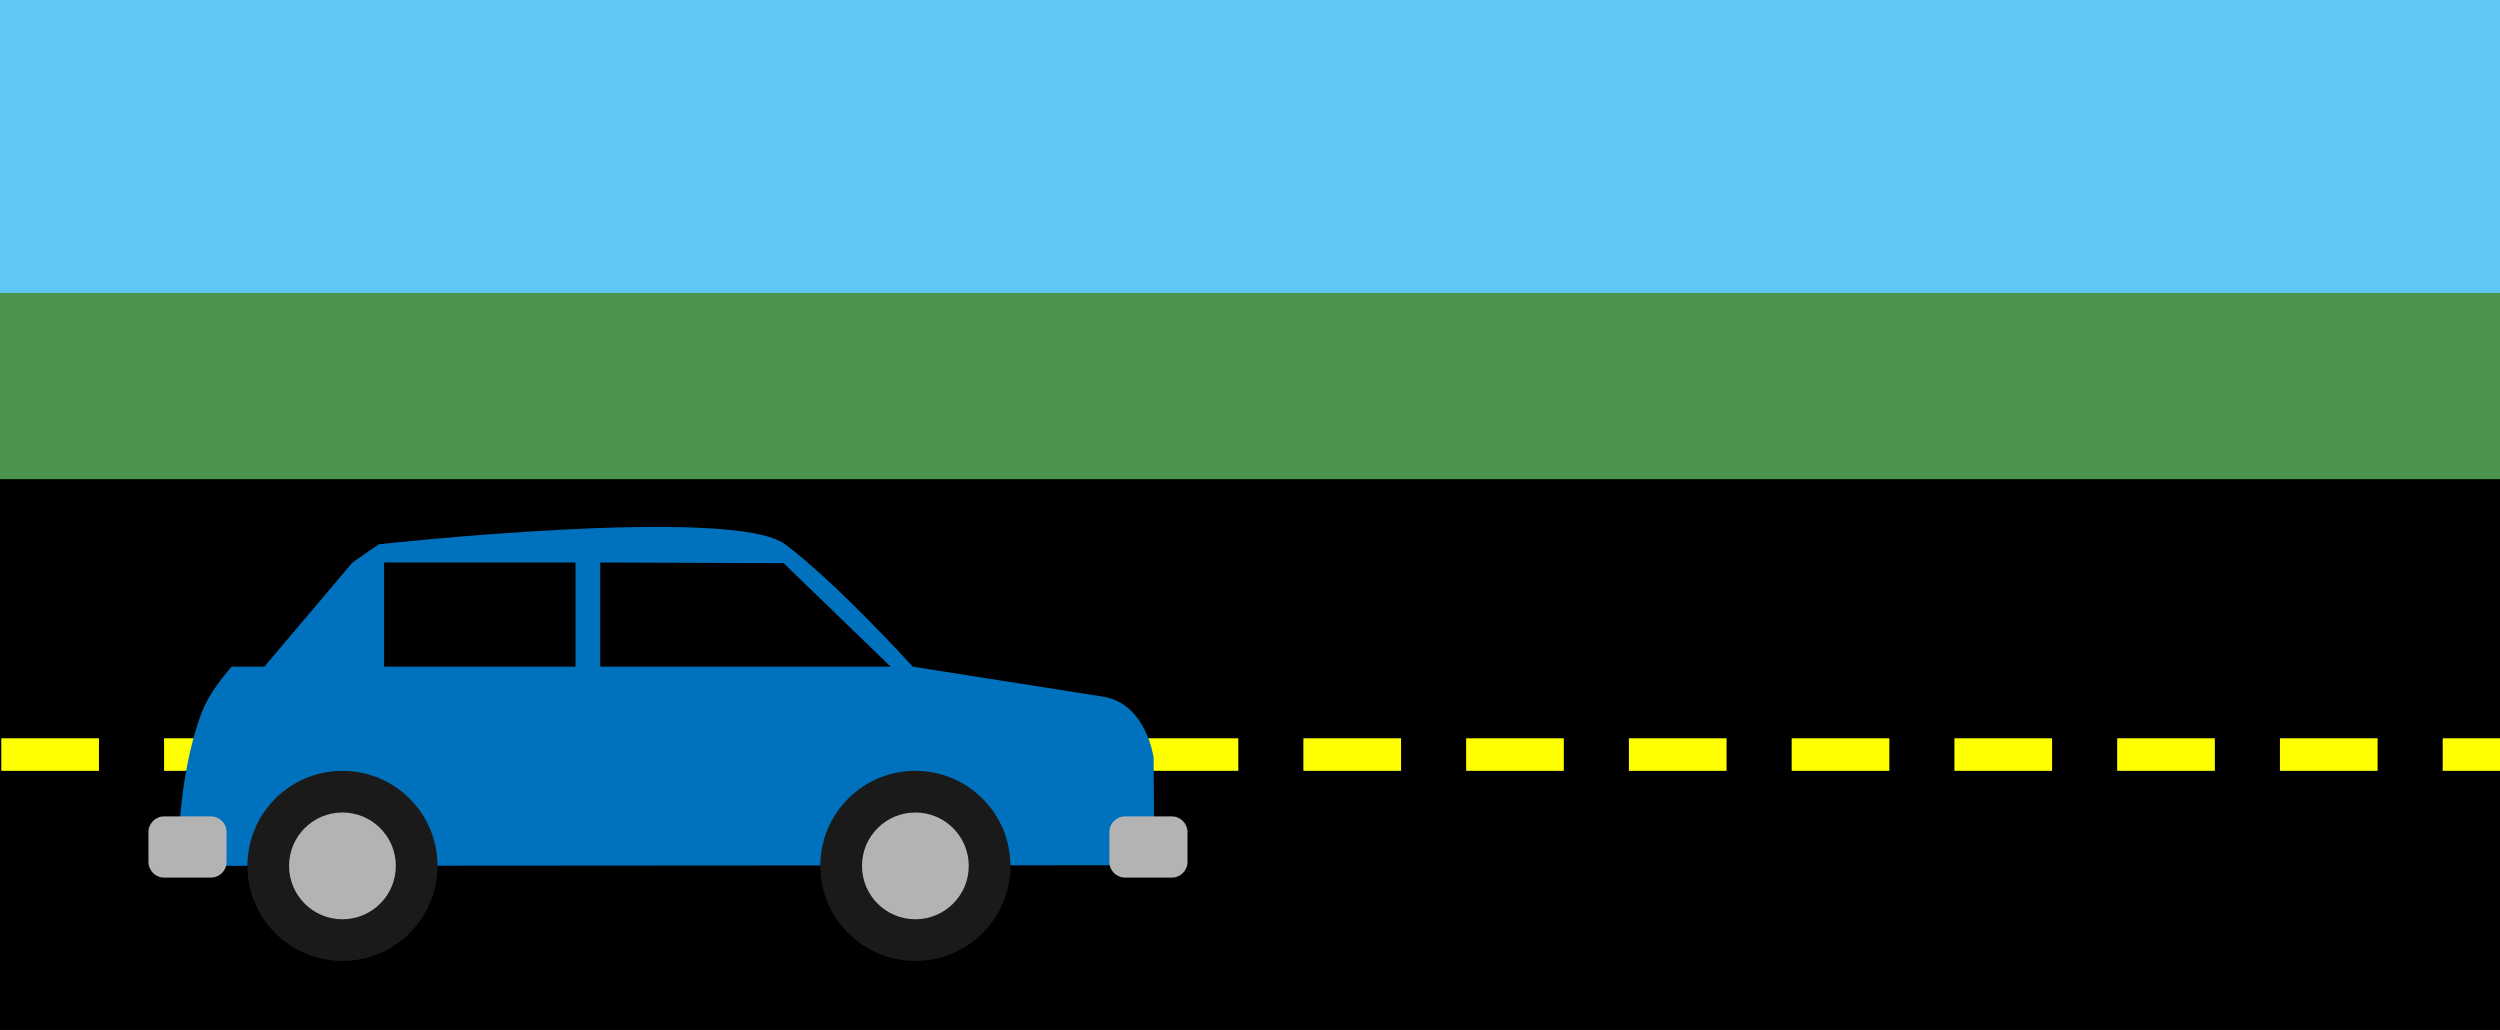
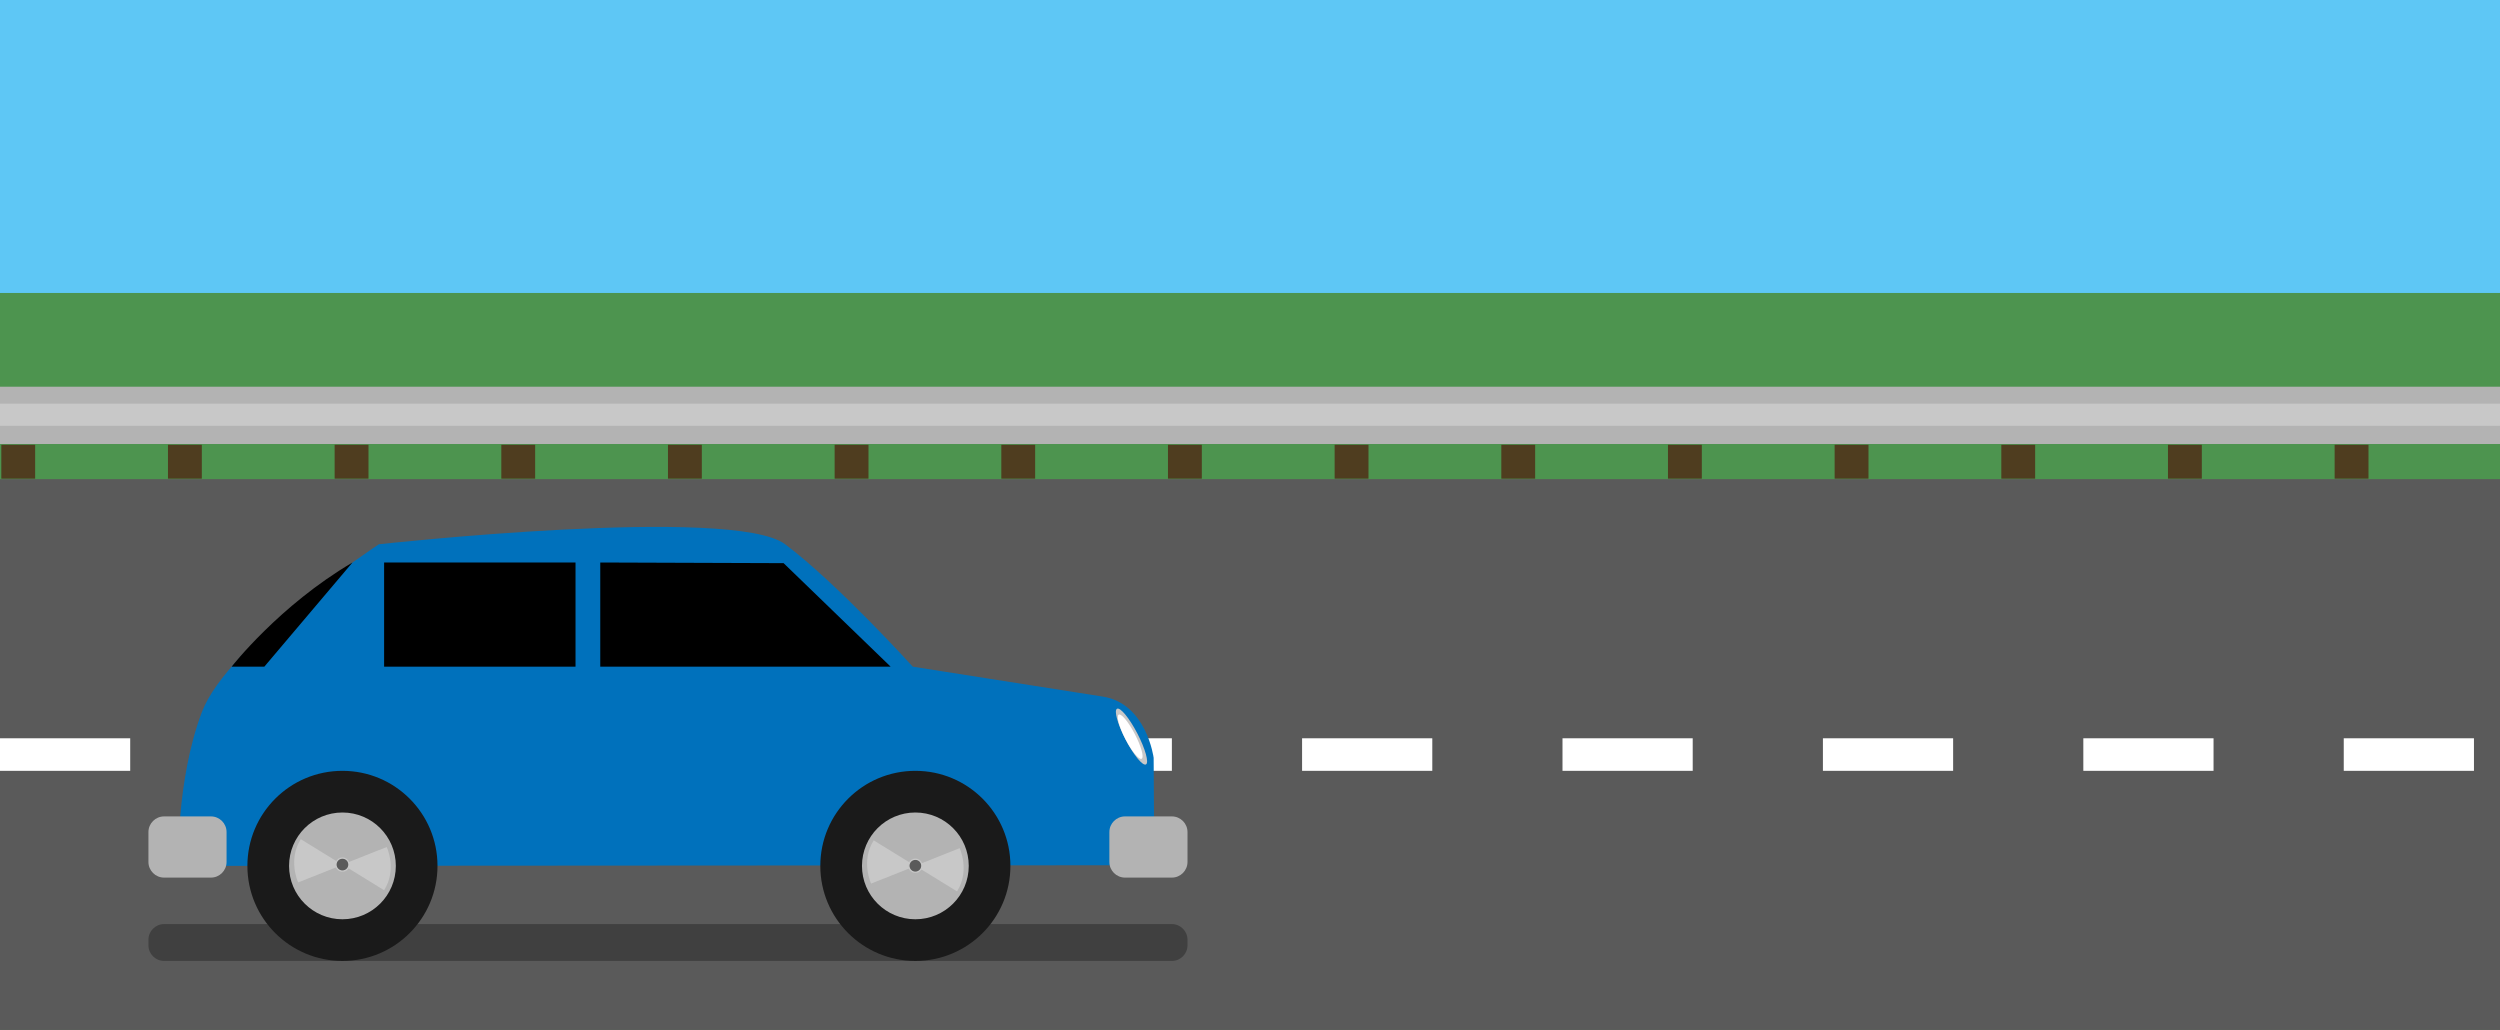
- <svg xmlns="http://www.w3.org/2000/svg" version="1.1" x="0px" y="0px" viewBox="0 0 1920 791" style="enable-background:new 0 0 1920 791;" xml:space="preserve">
+ <svg xmlns="http://www.w3.org/2000/svg" version="1.1" id="Layer_1" x="0px" y="0px" viewBox="0 0 1920 791" style="enable-background:new 0 0 1920 791;" xml:space="preserve">
  <style type="text/css">
	.st0{fill:#5EC7F5;}
	.st1{fill:#4D944F;}
- 	.st2{fill:#4D4D4D;}
- 	.st3{fill:none;stroke:#FFFF00;stroke-width:25;stroke-miterlimit:10;stroke-dasharray:75,50,0,0,0,0;}
- 	.st4{fill:#0071BC;}
- 	.st5{fill:#B3B3B3;}
- 	.st6{fill:#1A1A1A;}
+ 	.st2{fill:#5A5A5A;}
+ 	.st3{fill:none;stroke:#FFFFFF;stroke-width:25;stroke-miterlimit:10;stroke-dasharray:100,100,0,0,0,0;}
+ 	.st4{opacity:0.29;}
+ 	.st5{fill:#0071BC;}
+ 	.st6{fill:#B3B3B3;}
+ 	.st7{fill:#C8C8C8;}
+ 	.st8{fill:#FFFFFF;}
+ 	.st9{fill:#1A1A1A;}
+ 	.st10{fill:#5A5A5A;stroke:#C8C8C8;stroke-miterlimit:10;}
+ 	.st11{fill:none;stroke:#4F3D1F;stroke-width:26;stroke-miterlimit:10;stroke-dasharray:26,102,0,0,0,0;}
</style>
  <g id="background">
    <rect id="sky_1_" class="st0" width="1920" height="791" />
    <rect id="grass_1_" y="225" class="st1" width="1920" height="566" />
-     <rect id="road_1_" y="368" class="road" width="1920" height="423" />
+     <rect id="road_1_" y="368" class="st2" width="1920" height="423" />
  </g>
  <g id="line">
-     <line id="dotted-line" class="st3" x1="-124" y1="579.5" x2="2088" y2="579.5" />
+     <line id="dotted-line" class="st3" x1="0" y1="579.5" x2="2794" y2="579.5" />
  </g>
  <g id="car">
+     <path id="car-shadow" class="st4" d="M900,738H126c-6.6,0-12-5.4-12-12v-4.3c0-6.6,5.4-12,12-12h774c6.6,0,12,5.4,12,12v4.3   C912,732.6,906.6,738,900,738z" />
    <g id="wagon">
-       <path id="body" class="st4" d="M137,665l749.5-0.5L886,582c0,0-5.4-41.7-39-47c-146-23-146-23-146-23s-58-64-98-94s-312,0-312,0    s-116,76-136,129S137,665,137,665z" />
-       <path id="rear-bumper" class="st5" d="M162,674h-36c-6.6,0-12-5.4-12-12v-23c0-6.6,5.4-12,12-12h36c6.6,0,12,5.4,12,12v23    C174,668.6,168.6,674,162,674z" />
-       <path id="front-bumper" class="st5" d="M900,674h-36c-6.6,0-12-5.4-12-12v-23c0-6.6,5.4-12,12-12h36c6.6,0,12,5.4,12,12v23    C912,668.6,906.6,674,900,674z" />
+       <path id="body" class="st5" d="M137,665l749.5-0.5L886,582c0,0-5.4-41.7-39-47c-146-23-146-23-146-23s-58-64-98-94s-312,0-312,0    s-116,76-136,129S137,665,137,665z" />
+       <path id="rear-bumper" class="st6" d="M162,674h-36c-6.6,0-12-5.4-12-12v-23c0-6.6,5.4-12,12-12h36c6.6,0,12,5.4,12,12v23    C174,668.6,168.6,674,162,674z" />
+       <path id="front-bumper" class="st6" d="M900,674h-36c-6.6,0-12-5.4-12-12v-23c0-6.6,5.4-12,12-12h36c6.6,0,12,5.4,12,12v23    C912,668.6,906.6,674,900,674z" />
      <path id="rear-windshield" d="M270.7,432L203,512h-25.1C177.9,512,214.5,465,270.7,432z" />
      <rect id="rear-window" x="295" y="432" width="147" height="80" />
      <polygon id="front-window" points="601.8,432.5 461,432 461,512 684,512   " />
+       <g id="headlight">
+         <ellipse transform="matrix(0.8876 -0.4606 0.4606 0.8876 -162.9001 463.8493)" class="st7" cx="869" cy="565.7" rx="5.1" ry="24.1" />
+         <ellipse transform="matrix(0.8876 -0.4606 0.4606 0.8876 -163.0606 463.3764)" class="st8" cx="868" cy="565.8" rx="4.1" ry="19.1" />
+       </g>
    </g>
    <g id="front-wheel_1_">
-       <circle id="front-tire" class="st6" cx="703" cy="665" r="73" />
-       <circle id="front-rim" class="st5" cx="703" cy="665" r="41" />
+       <circle id="front-tire" class="st9" cx="703" cy="665" r="73" />
+       <circle id="front-rim" class="st6" cx="703" cy="665" r="41" />
+       <g id="rear-wheel-blur_1_">
+         <path class="st7" d="M703,665.1l-34,13.5c0,0-8.1-17.2,2-33.2L703,665.1z" />
+         <path class="st7" d="M703,664.9l34-13.5c0,0,8.1,17.2-2,33.2L703,664.9z" />
+         <circle class="st10" cx="703" cy="664.9" r="5" />
+       </g>
    </g>
    <g id="rear-wheel_1_">
-       <circle id="rear-tire_2_" class="st6" cx="263" cy="665" r="73" />
-       <circle id="rear-rim_2_" class="st5" cx="263" cy="665" r="41" />
+       <circle id="rear-tire_2_" class="st9" cx="263" cy="665" r="73" />
+       <circle id="rear-rim_2_" class="st6" cx="263" cy="665" r="41" />
+       <g id="rear-wheel-blur">
+         <path class="st7" d="M263,664.2l-34,13.5c0,0-8.1-17.2,2-33.2L263,664.2z" />
+         <path class="st7" d="M263,664l34-13.5c0,0,8.1,17.2-2,33.2L263,664z" />
+         <circle class="st10" cx="263" cy="664" r="5" />
+       </g>
    </g>
  </g>
+   <g>
+     <g id="line_1_">
+       <line id="posts" class="st11" x1="-127" y1="354.6" x2="2085" y2="354.6" />
+     </g>
+     <rect y="297" class="st6" width="1920" height="44" />
+     <rect y="310" class="st7" width="1920" height="17" />
+   </g>
</svg>
